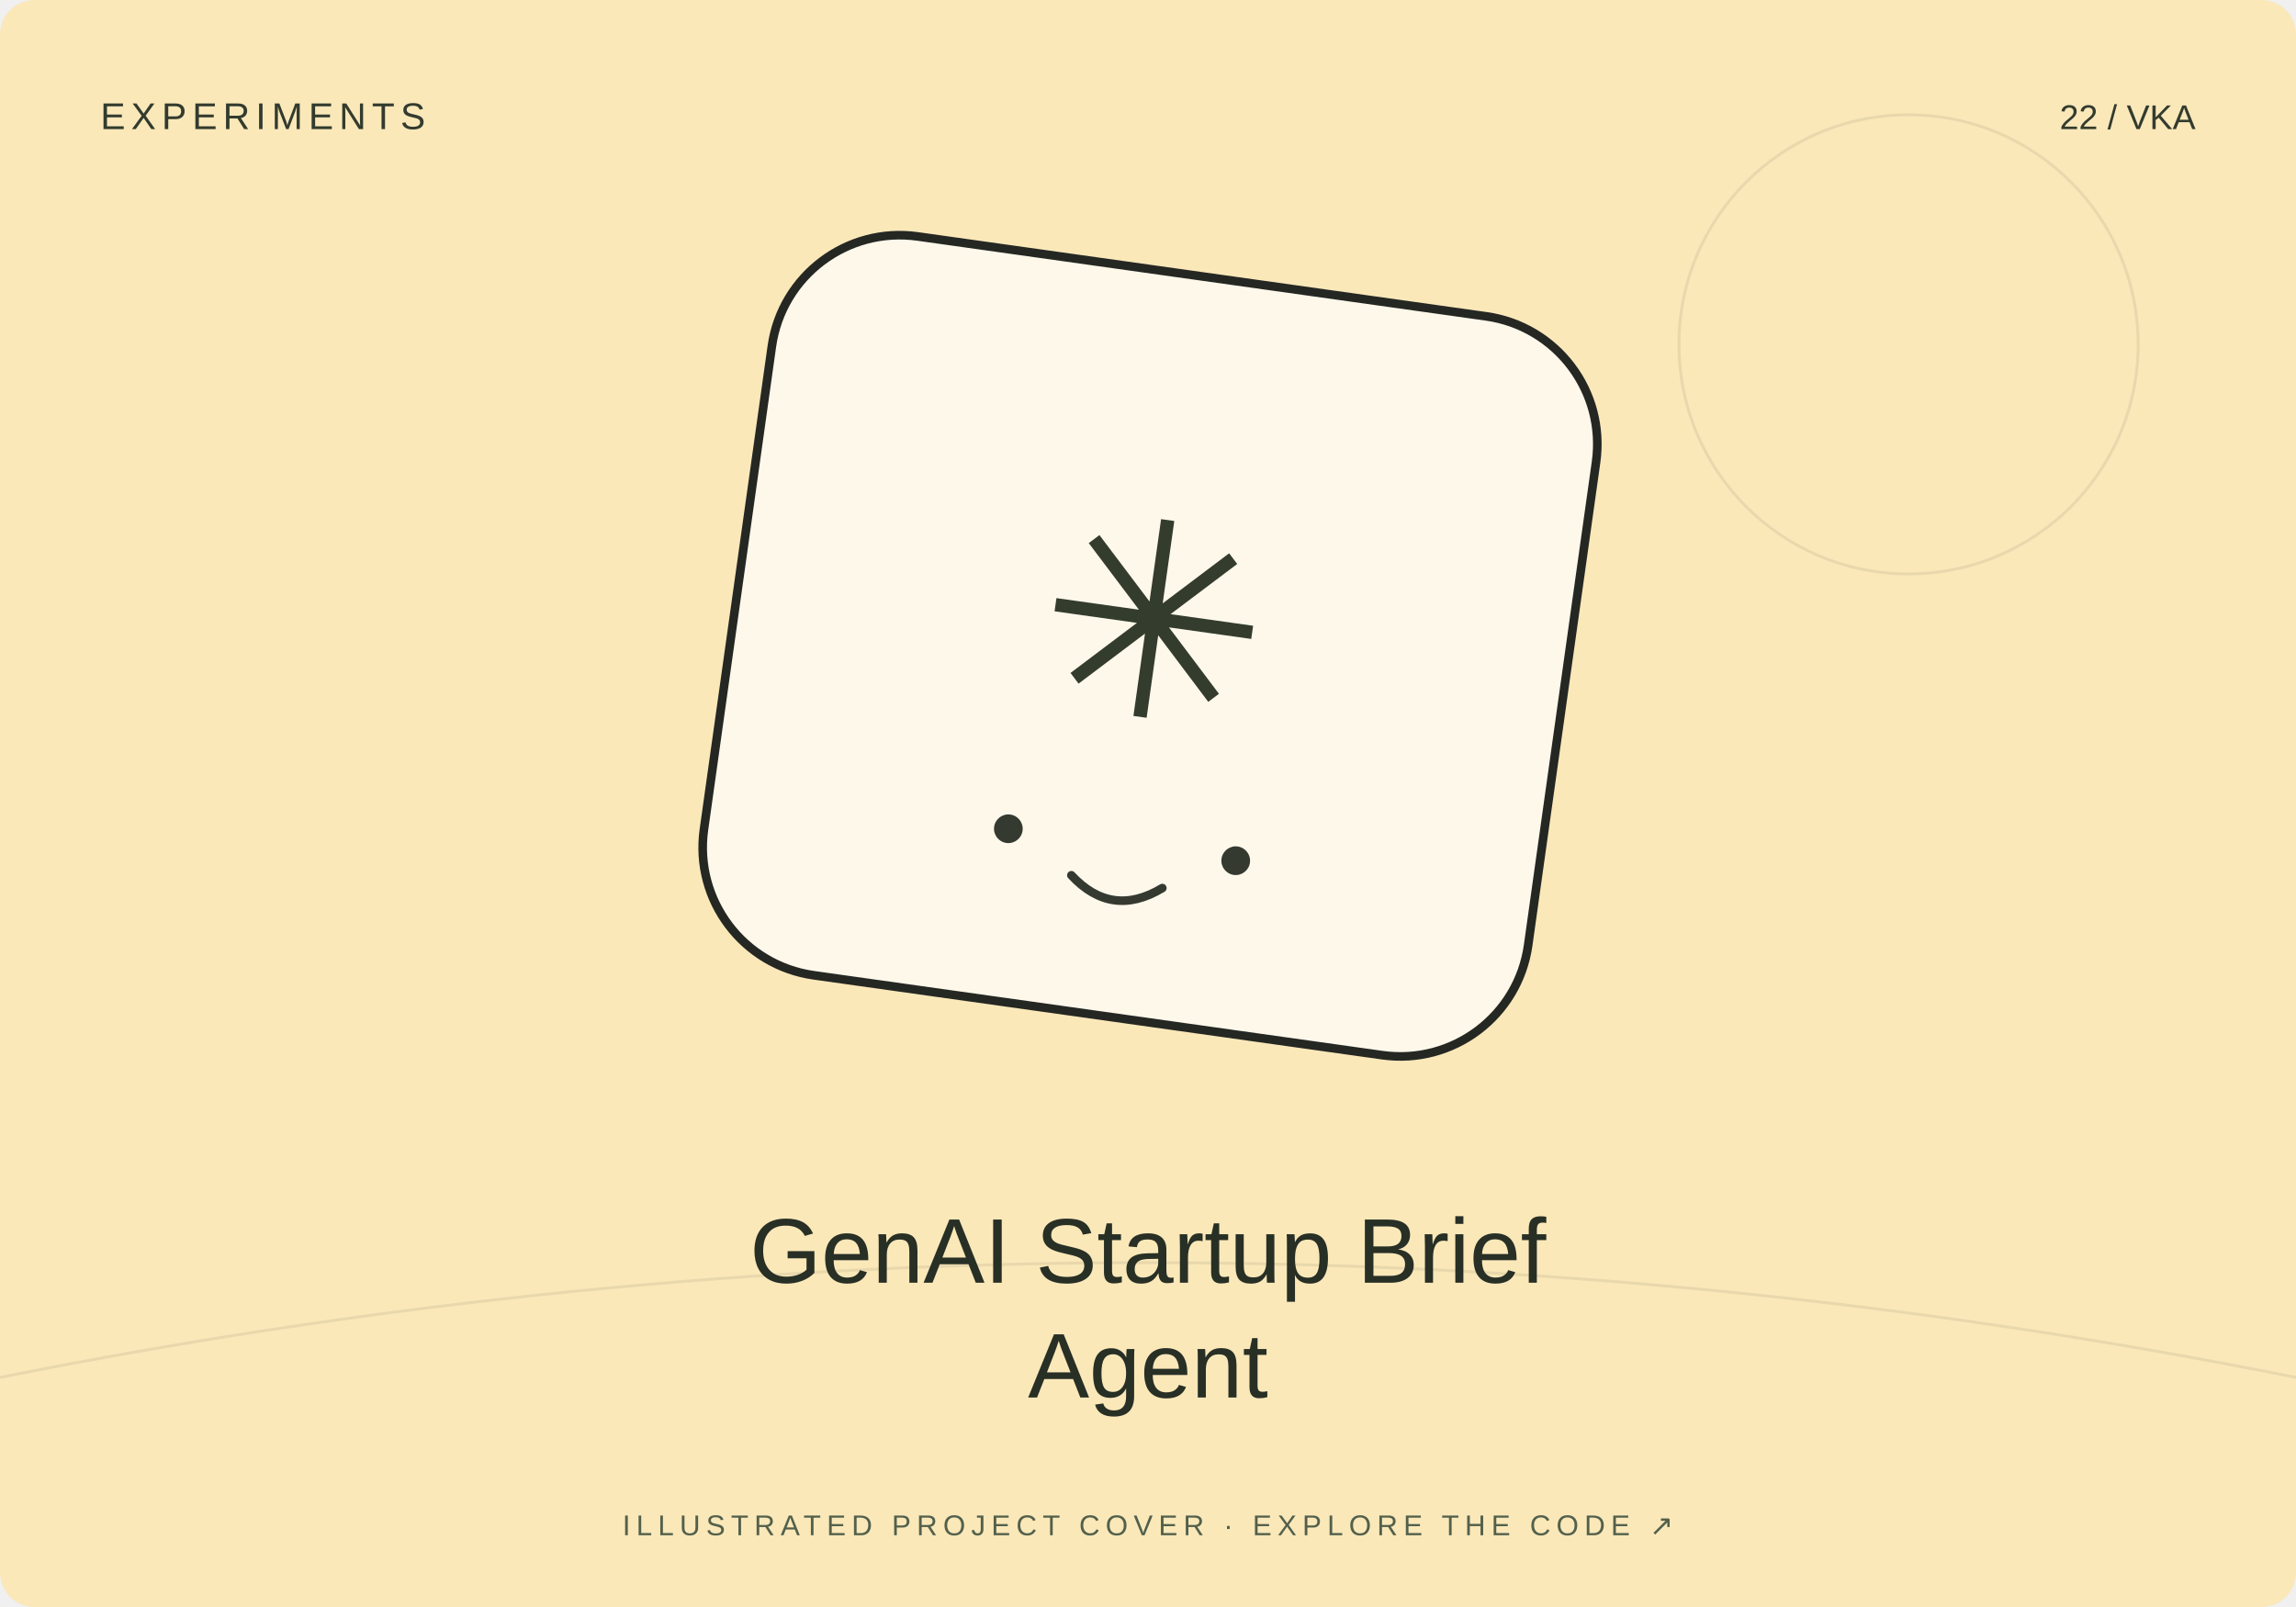
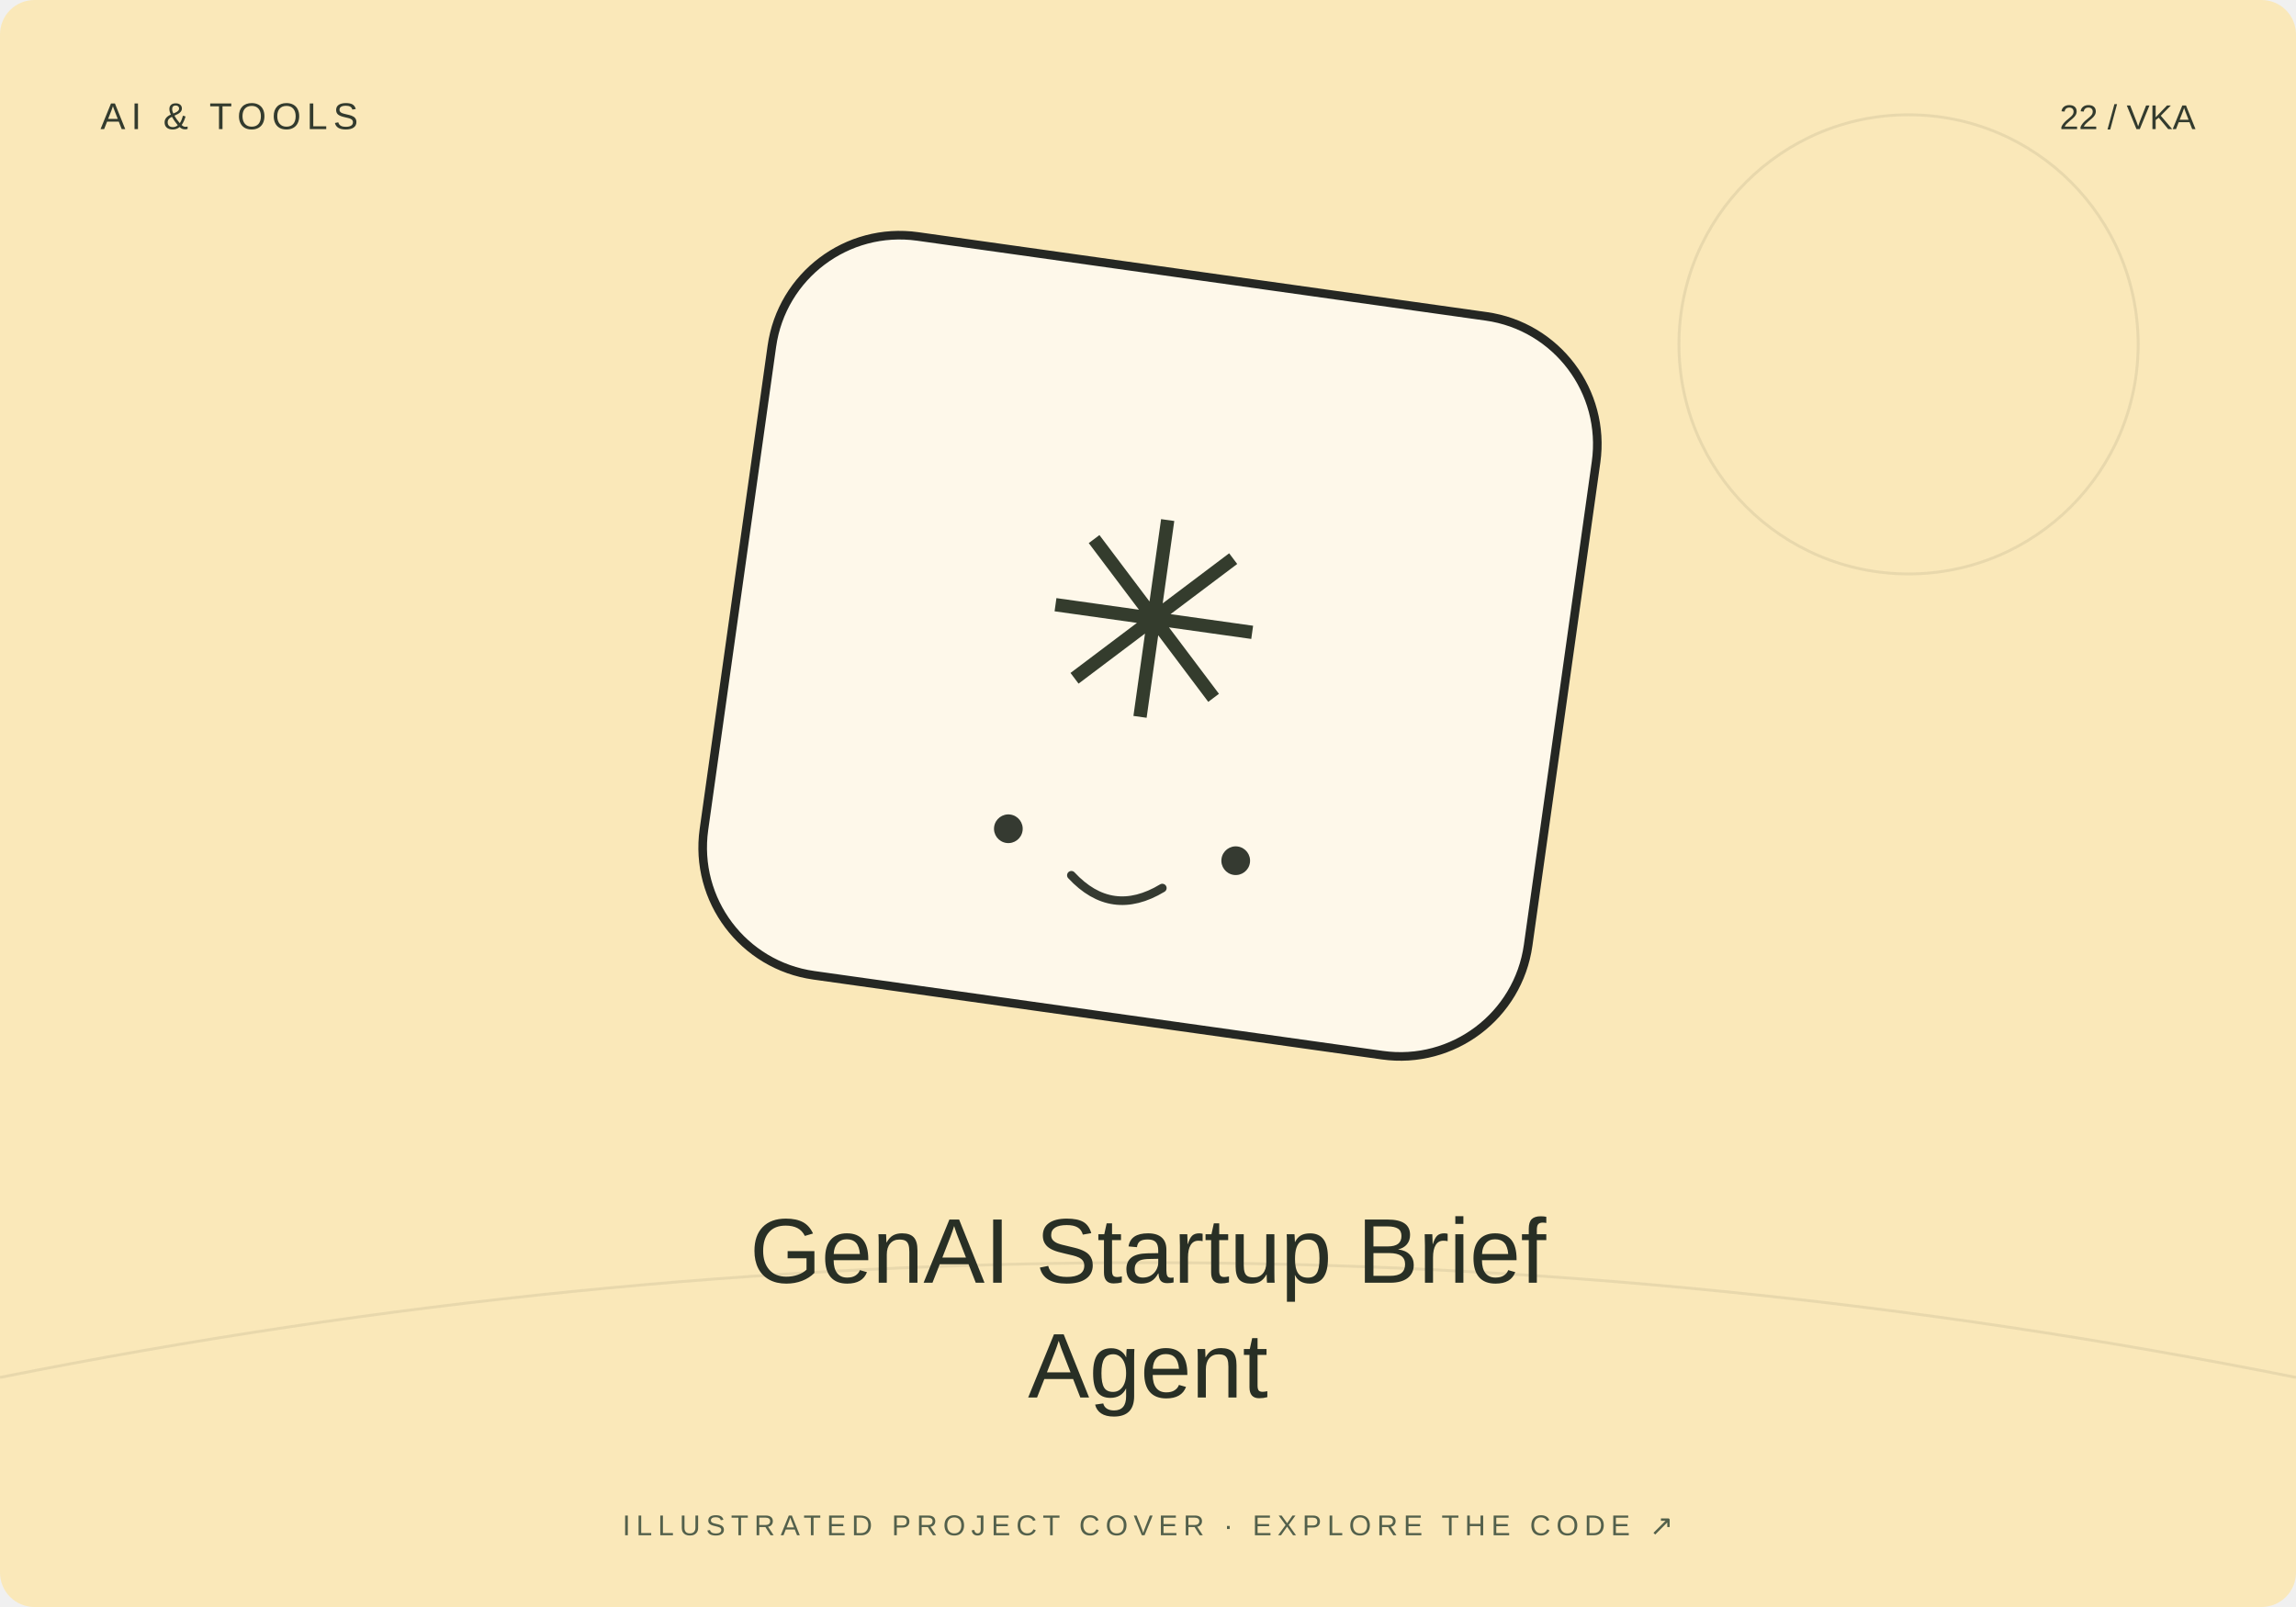
<svg xmlns="http://www.w3.org/2000/svg" width="800" height="560" viewBox="0 0 800 560">
  <rect width="800" height="560" rx="12" fill="#fae8b9" />
  <path d="M0 480Q400 400 800 480" stroke="#20231f" stroke-opacity=".08" fill="none" />
  <circle cx="665" cy="120" r="80" fill="none" stroke="#20231f" stroke-opacity=".08" />
  <g transform="translate(400 230) rotate(8)">
    <rect x="-145" y="-135" width="290" height="260" rx="45" fill="#fff" fill-opacity=".7" stroke="#252723" stroke-width="3" />
    <text y="20" text-anchor="middle" font-family="Arial,sans-serif" font-size="95" fill="#343c2d">✳</text>
    <circle cx="-40" cy="65" r="5" fill="#353a31" />
    <circle cx="40" cy="65" r="5" fill="#353a31" />
    <path d="M-16 78q16 13 32 0" fill="none" stroke="#353a31" stroke-width="3" stroke-linecap="round" />
  </g>
-   <text x="35" y="45" font-size="13" font-family="Arial,sans-serif" fill="#333b2e" letter-spacing="2">EXPERIMENTS</text>
+   <text x="35" y="45" font-size="13" font-family="Arial,sans-serif" fill="#333b2e" letter-spacing="2">AI &amp; TOOLS</text>
  <text x="765" y="45" text-anchor="end" font-size="12" font-family="Arial,sans-serif" fill="#333b2e">22 / VKA</text>
  <text x="400" y="447" text-anchor="middle" font-family="Arial,sans-serif" font-size="32" fill="#282f25">GenAI Startup Brief</text>
  <text x="400" y="487" text-anchor="middle" font-family="Arial,sans-serif" font-size="32" fill="#282f25">Agent</text>
  <text x="400" y="535" text-anchor="middle" font-family="Arial,sans-serif" font-size="10" fill="#53604b" letter-spacing="2">ILLUSTRATED PROJECT COVER · EXPLORE THE CODE ↗</text>
</svg>
